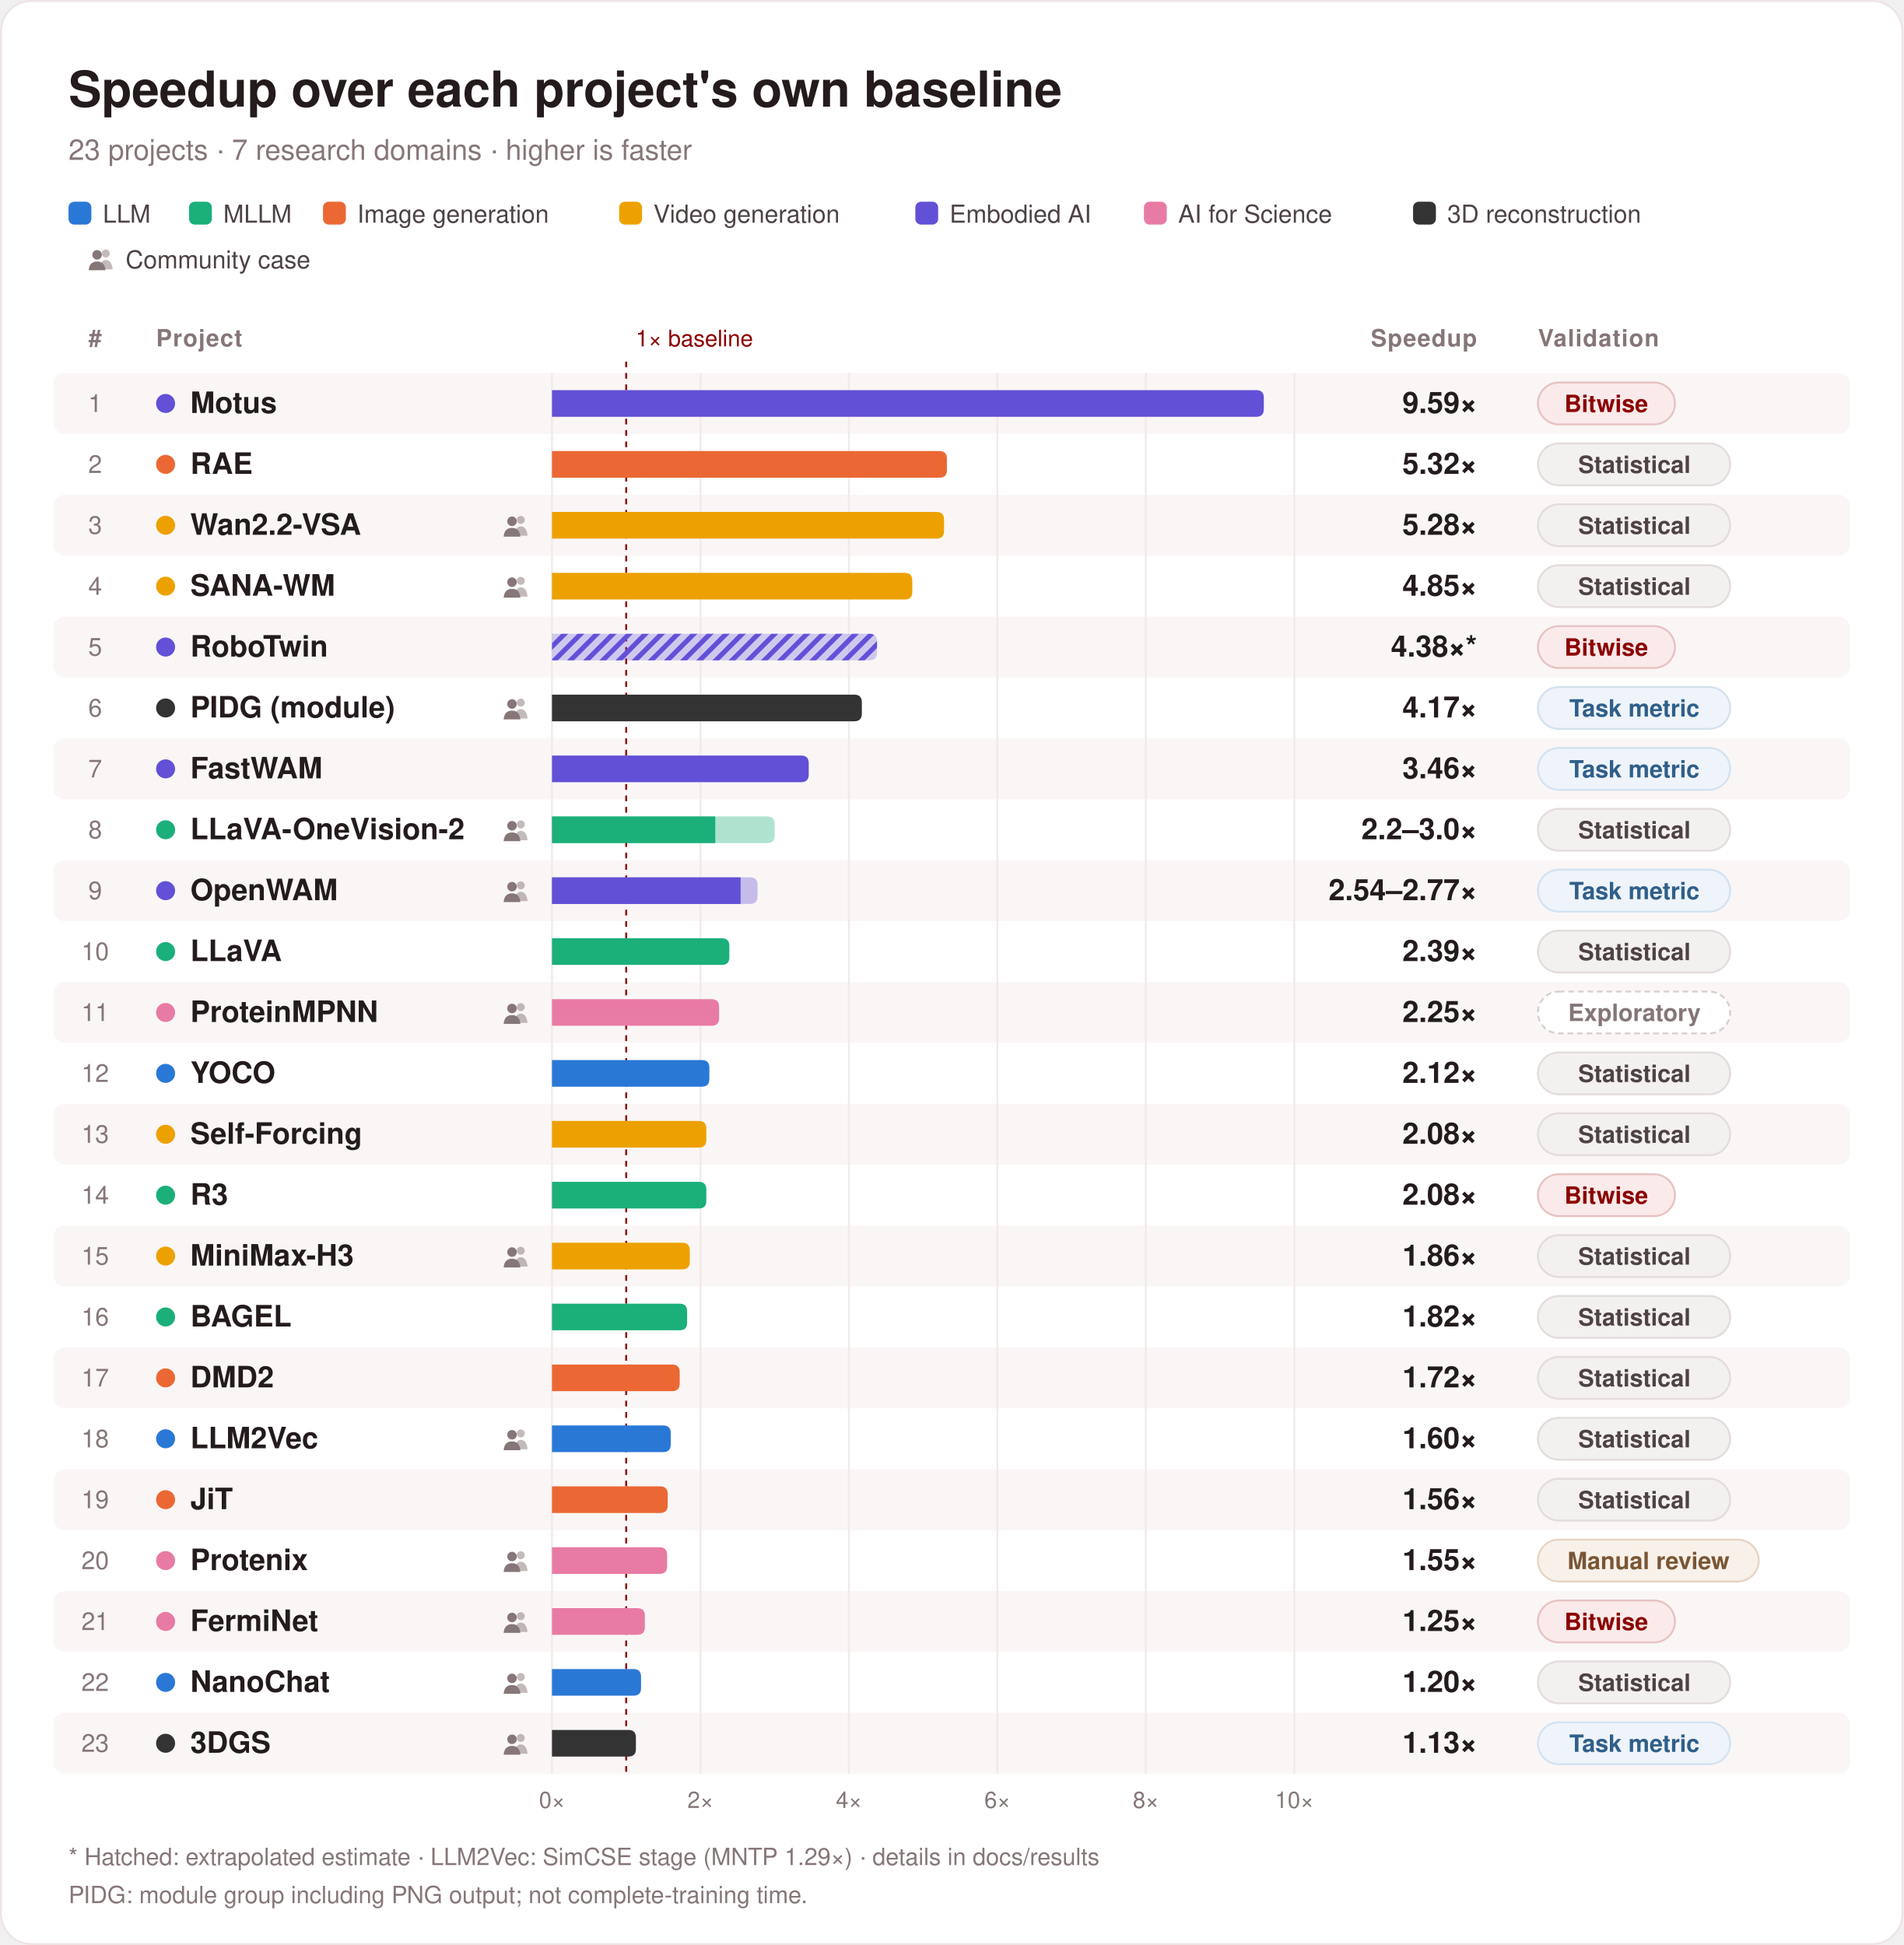
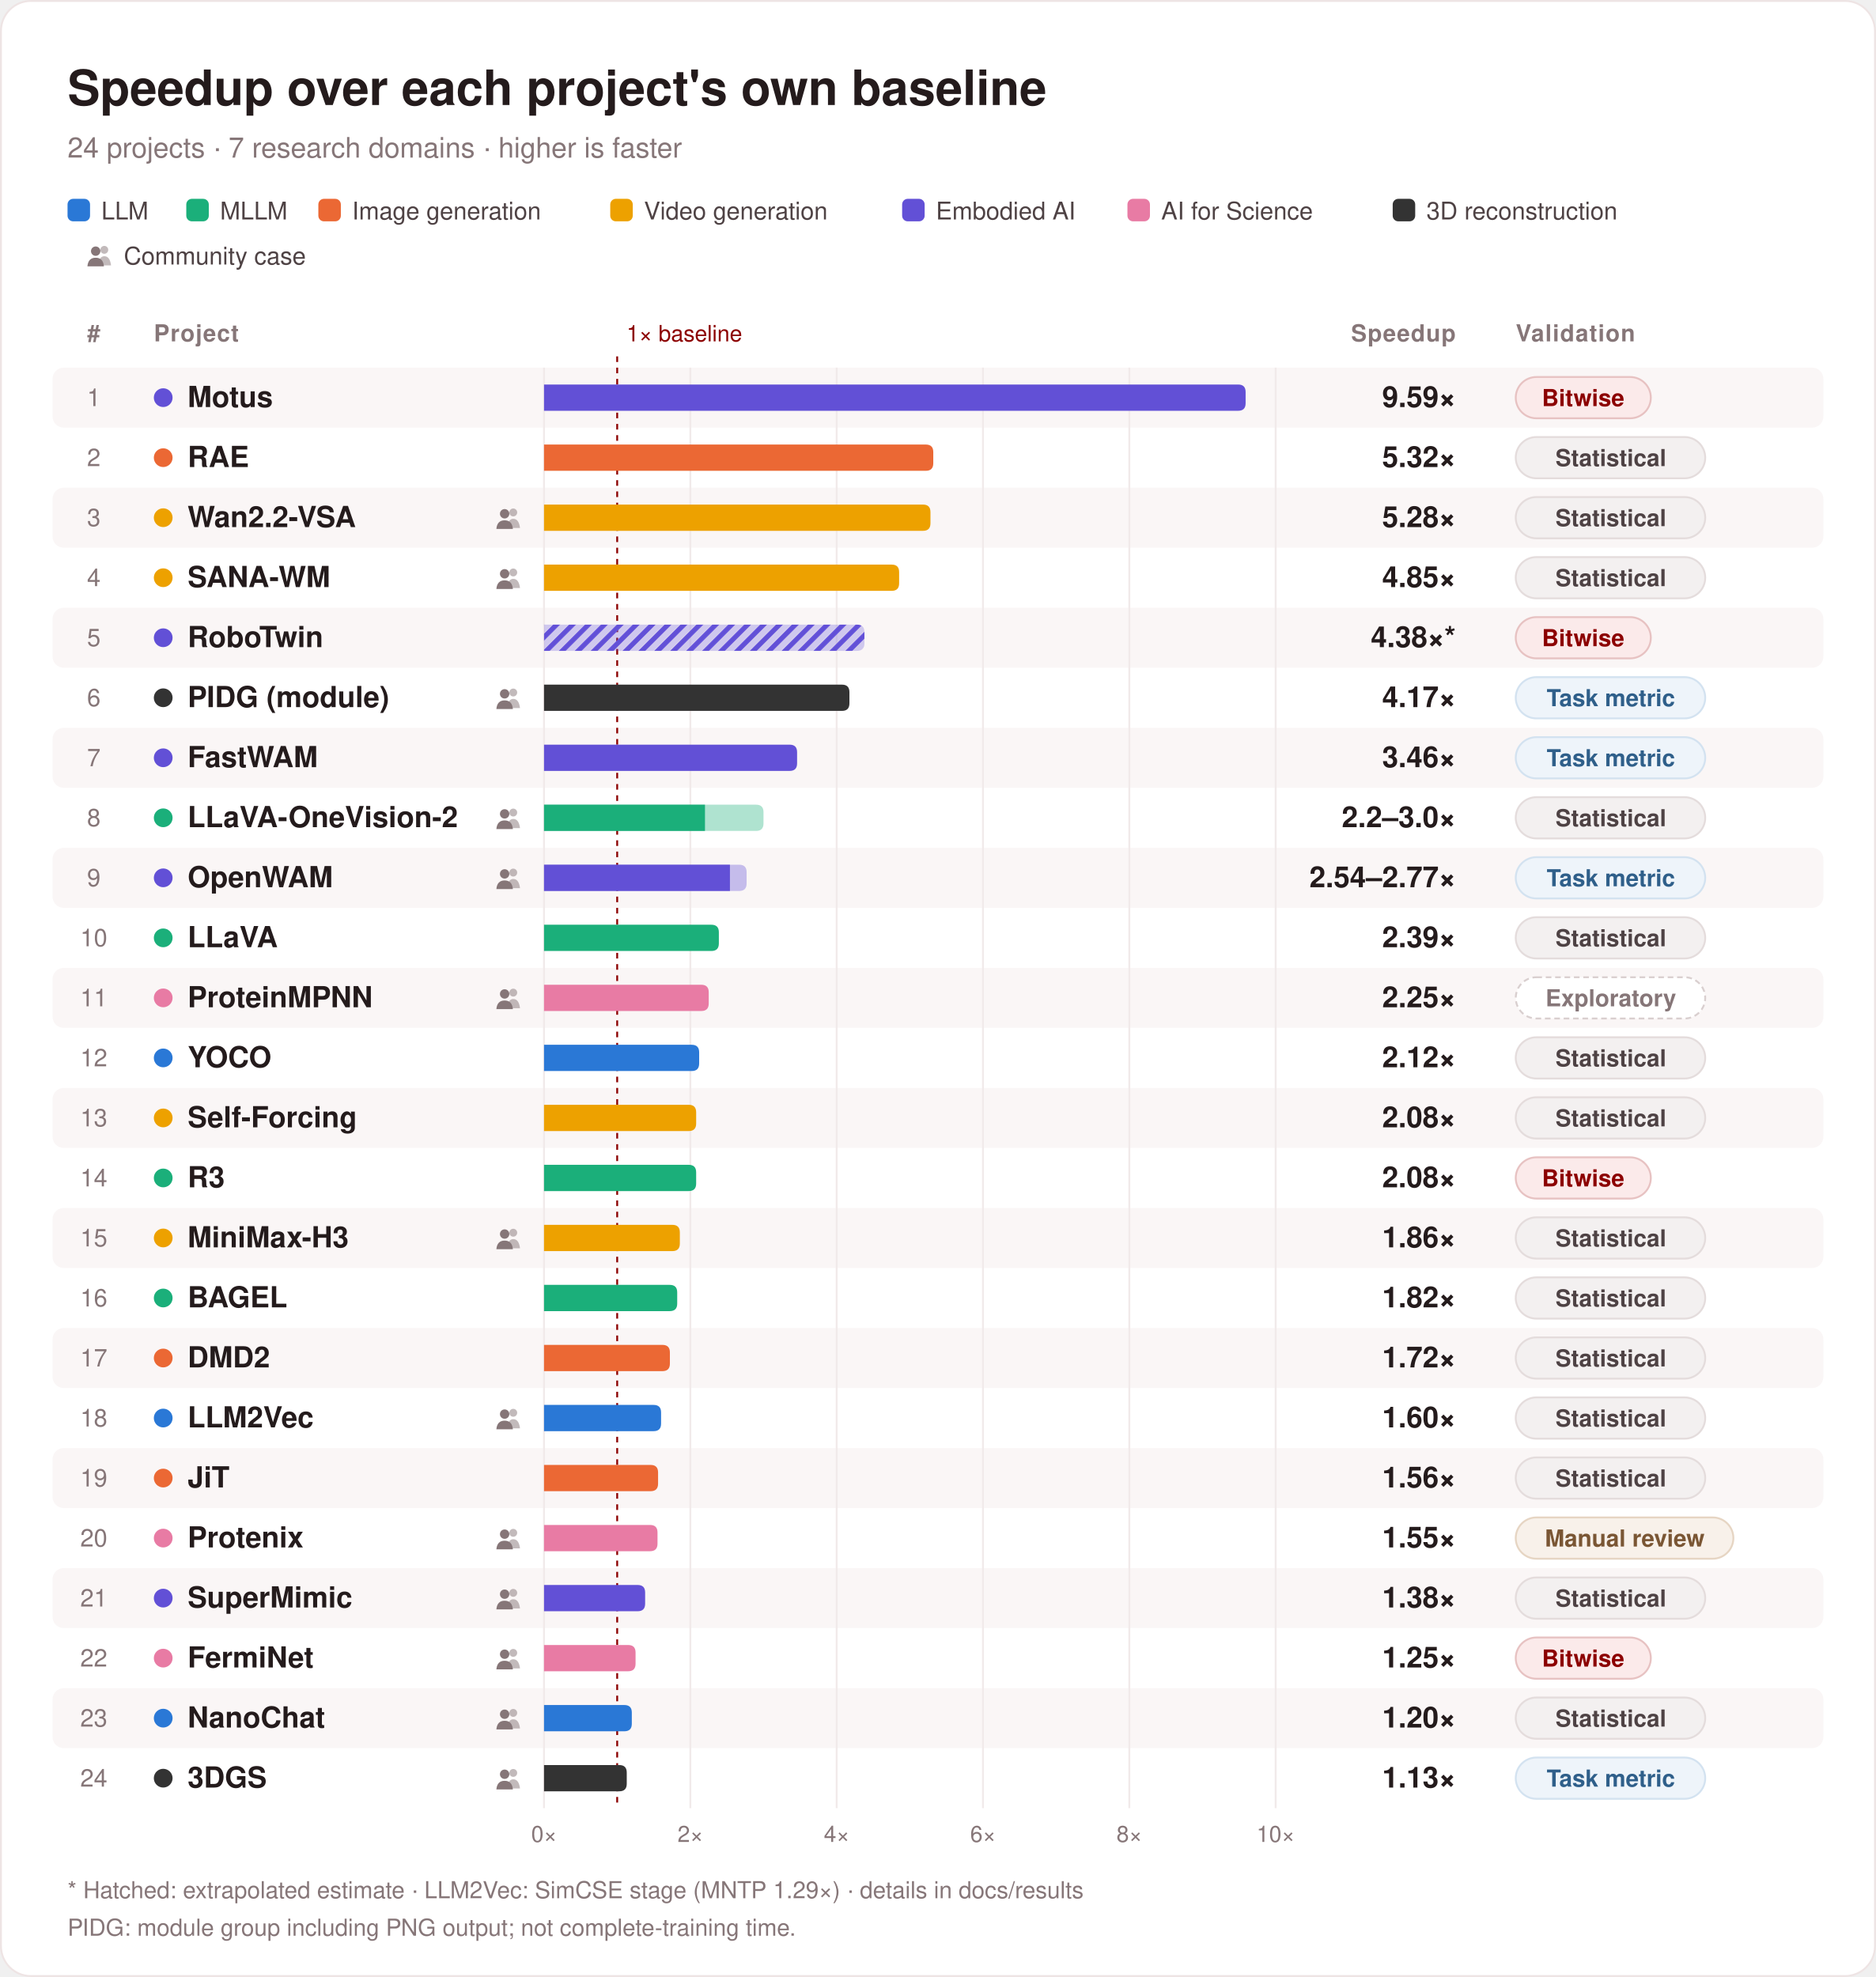
- <svg xmlns="http://www.w3.org/2000/svg" width="1000" height="1022" viewBox="0 0 1000 1022" role="img" aria-labelledby="t d">
+ <svg xmlns="http://www.w3.org/2000/svg" width="1000" height="1054" viewBox="0 0 1000 1054" role="img" aria-labelledby="t d">
  <defs>
    <pattern id="h-llm" width="6" height="6" patternUnits="userSpaceOnUse" patternTransform="rotate(45)">
      <rect width="6" height="6" fill="#2a78d6" fill-opacity=".28" />
      <rect width="2.6" height="6" fill="#2a78d6" />
    </pattern>
    <pattern id="h-mllm" width="6" height="6" patternUnits="userSpaceOnUse" patternTransform="rotate(45)">
      <rect width="6" height="6" fill="#1baf7a" fill-opacity=".28" />
      <rect width="2.6" height="6" fill="#1baf7a" />
    </pattern>
    <pattern id="h-img" width="6" height="6" patternUnits="userSpaceOnUse" patternTransform="rotate(45)">
      <rect width="6" height="6" fill="#eb6834" fill-opacity=".28" />
      <rect width="2.6" height="6" fill="#eb6834" />
    </pattern>
    <pattern id="h-vid" width="6" height="6" patternUnits="userSpaceOnUse" patternTransform="rotate(45)">
      <rect width="6" height="6" fill="#eda100" fill-opacity=".28" />
      <rect width="2.6" height="6" fill="#eda100" />
    </pattern>
    <pattern id="h-emb" width="6" height="6" patternUnits="userSpaceOnUse" patternTransform="rotate(45)">
      <rect width="6" height="6" fill="#6250d6" fill-opacity=".28" />
      <rect width="2.6" height="6" fill="#6250d6" />
    </pattern>
    <pattern id="h-sci" width="6" height="6" patternUnits="userSpaceOnUse" patternTransform="rotate(45)">
      <rect width="6" height="6" fill="#e87ba4" fill-opacity=".28" />
      <rect width="2.6" height="6" fill="#e87ba4" />
    </pattern>
    <pattern id="h-3d" width="6" height="6" patternUnits="userSpaceOnUse" patternTransform="rotate(45)">
      <rect width="6" height="6" fill="#333333" fill-opacity=".28" />
      <rect width="2.6" height="6" fill="#333333" />
    </pattern>
    <style>text{font-family:-apple-system,BlinkMacSystemFont,"Segoe UI","Helvetica Neue",Helvetica,Arial,"PingFang SC","Hiragino Sans GB","Microsoft YaHei","Noto Sans CJK SC",sans-serif}.title{font-size:26px;font-weight:700;fill:#241B1C}.sub{font-size:15px;fill:#867678}.col{font-size:12.5px;font-weight:600;fill:#867678;letter-spacing:.04em}.rank{font-size:13px;fill:#867678;font-variant-numeric:tabular-nums}.name{font-size:15.5px;font-weight:600;fill:#241B1C}.dom{font-size:13px;fill:#867678}.val{font-size:15.5px;font-weight:700;fill:#241B1C;font-variant-numeric:tabular-nums}.chip{font-size:12.5px;font-weight:600}.leg{font-size:13px;fill:#4E4244}.tick{font-size:12px;fill:#867678;font-variant-numeric:tabular-nums}.foot{font-size:12.5px;fill:#867678}.big{font-size:26px;font-weight:800;fill:#241B1C;font-variant-numeric:tabular-nums}.tl{font-size:13px;fill:#4E4244;font-variant-numeric:tabular-nums}.tlb{font-size:13px;font-weight:700;fill:#241B1C;font-variant-numeric:tabular-nums}.q{font-size:13px;fill:#4E4244}</style>
  </defs>
-   <rect x="0.5" y="0.5" width="999" height="1021" rx="16" fill="#FFFFFF" stroke="#EEE4E4" />
+   <rect x="0.5" y="0.5" width="999" height="1053" rx="16" fill="#FFFFFF" stroke="#EEE4E4" />
  <text x="36" y="56" class="title">Speedup over each project's own baseline</text>
-   <text x="36" y="84" class="sub">23 projects · 7 research domains · higher is faster</text>
+   <text x="36" y="84" class="sub">24 projects · 7 research domains · higher is faster</text>
  <rect x="36" y="106" width="12" height="12" rx="3" fill="#2a78d6" />
  <text x="54" y="117" class="leg">LLM</text>
  <rect x="99.3" y="106" width="12" height="12" rx="3" fill="#1baf7a" />
  <text x="117.3" y="117" class="leg">MLLM</text>
  <rect x="169.7" y="106" width="12" height="12" rx="3" fill="#eb6834" />
  <text x="187.7" y="117" class="leg">Image generation</text>
  <rect x="325.3" y="106" width="12" height="12" rx="3" fill="#eda100" />
  <text x="343.3" y="117" class="leg">Video generation</text>
  <rect x="480.9" y="106" width="12" height="12" rx="3" fill="#6250d6" />
  <text x="498.9" y="117" class="leg">Embodied AI</text>
-   <rect x="601" y="106" width="12" height="12" rx="3" fill="#e87ba4" />
-   <text x="619" y="117" class="leg">AI for Science</text>
+   <rect x="601.0" y="106" width="12" height="12" rx="3" fill="#e87ba4" />
+   <text x="619.0" y="117" class="leg">AI for Science</text>
  <rect x="742.4" y="106" width="12" height="12" rx="3" fill="#333333" />
  <text x="760.4" y="117" class="leg">3D reconstruction</text>
  <g fill="#867678">
    <g fill-opacity=".5">
      <circle cx="55.6" cy="133.2" r="2.1" />
      <path d="M52.4 141.5Q52.8 136.6 55.6 136.6Q58.6 136.6 59.2 141.5Z" />
    </g>
    <circle cx="51.0" cy="133.9" r="2.5" />
    <path d="M46.6 142.0Q47.0 137.4 51.0 137.4Q55.0 137.4 55.4 142.0Z" />
  </g>
  <text x="66.0" y="141" class="leg">Community case</text>
  <text x="50" y="182" class="col" text-anchor="middle">#</text>
  <text x="82" y="182" class="col">Project</text>
  <text x="776" y="182" class="col" text-anchor="end">Speedup</text>
  <text x="808" y="182" class="col">Validation</text>
  <rect x="28" y="196" width="944" height="32" rx="6" fill="#FAF6F6" />
  <rect x="28" y="260" width="944" height="32" rx="6" fill="#FAF6F6" />
  <rect x="28" y="324" width="944" height="32" rx="6" fill="#FAF6F6" />
  <rect x="28" y="388" width="944" height="32" rx="6" fill="#FAF6F6" />
  <rect x="28" y="452" width="944" height="32" rx="6" fill="#FAF6F6" />
  <rect x="28" y="516" width="944" height="32" rx="6" fill="#FAF6F6" />
  <rect x="28" y="580" width="944" height="32" rx="6" fill="#FAF6F6" />
  <rect x="28" y="644" width="944" height="32" rx="6" fill="#FAF6F6" />
  <rect x="28" y="708" width="944" height="32" rx="6" fill="#FAF6F6" />
  <rect x="28" y="772" width="944" height="32" rx="6" fill="#FAF6F6" />
  <rect x="28" y="836" width="944" height="32" rx="6" fill="#FAF6F6" />
  <rect x="28" y="900" width="944" height="32" rx="6" fill="#FAF6F6" />
-   <line x1="290.0" y1="196" x2="290.0" y2="932" stroke="#F1EAEA" stroke-width="1" />
-   <text x="290.0" y="950" class="tick" text-anchor="middle">0×</text>
-   <line x1="368.0" y1="196" x2="368.0" y2="932" stroke="#F1EAEA" stroke-width="1" />
-   <text x="368.0" y="950" class="tick" text-anchor="middle">2×</text>
-   <line x1="446.0" y1="196" x2="446.0" y2="932" stroke="#F1EAEA" stroke-width="1" />
-   <text x="446.0" y="950" class="tick" text-anchor="middle">4×</text>
-   <line x1="524.0" y1="196" x2="524.0" y2="932" stroke="#F1EAEA" stroke-width="1" />
-   <text x="524.0" y="950" class="tick" text-anchor="middle">6×</text>
-   <line x1="602.0" y1="196" x2="602.0" y2="932" stroke="#F1EAEA" stroke-width="1" />
-   <text x="602.0" y="950" class="tick" text-anchor="middle">8×</text>
-   <line x1="680.0" y1="196" x2="680.0" y2="932" stroke="#F1EAEA" stroke-width="1" />
-   <text x="680.0" y="950" class="tick" text-anchor="middle">10×</text>
-   <line x1="329.0" y1="190" x2="329.0" y2="932" stroke="#8C0000" stroke-width="1" stroke-dasharray="3 3" />
+   <line x1="290.0" y1="196" x2="290.0" y2="964" stroke="#F1EAEA" stroke-width="1" />
+   <text x="290.0" y="982" class="tick" text-anchor="middle">0×</text>
+   <line x1="368.0" y1="196" x2="368.0" y2="964" stroke="#F1EAEA" stroke-width="1" />
+   <text x="368.0" y="982" class="tick" text-anchor="middle">2×</text>
+   <line x1="446.0" y1="196" x2="446.0" y2="964" stroke="#F1EAEA" stroke-width="1" />
+   <text x="446.0" y="982" class="tick" text-anchor="middle">4×</text>
+   <line x1="524.0" y1="196" x2="524.0" y2="964" stroke="#F1EAEA" stroke-width="1" />
+   <text x="524.0" y="982" class="tick" text-anchor="middle">6×</text>
+   <line x1="602.0" y1="196" x2="602.0" y2="964" stroke="#F1EAEA" stroke-width="1" />
+   <text x="602.0" y="982" class="tick" text-anchor="middle">8×</text>
+   <line x1="680.0" y1="196" x2="680.0" y2="964" stroke="#F1EAEA" stroke-width="1" />
+   <text x="680.0" y="982" class="tick" text-anchor="middle">10×</text>
+   <line x1="329.0" y1="190" x2="329.0" y2="964" stroke="#8C0000" stroke-width="1" stroke-dasharray="3 3" />
  <text x="334.0" y="182" class="tick" fill="#8C0000" style="fill:#8C0000">1× baseline</text>
  <text x="50" y="216.5" class="rank" text-anchor="middle">1</text>
  <circle cx="87" cy="212.0" r="5" fill="#6250d6" />
  <text x="100" y="217.0" class="name">Motus</text>
  <path d="M290.0 205.0H660.0Q664.0 205.0 664.0 209.0V215.0Q664.0 219.0 660.0 219.0H290.0Z" fill="#6250d6" />
  <text x="776" y="217.0" class="val" text-anchor="end">9.59×</text>
  <rect x="808" y="201.0" width="72" height="22" rx="11" fill="#FBEAEA" stroke="#E7C2C2" />
  <text x="843.9" y="216.5" class="chip" text-anchor="middle" style="fill:#8C0000">Bitwise</text>
  <text x="50" y="248.5" class="rank" text-anchor="middle">2</text>
  <circle cx="87" cy="244.0" r="5" fill="#eb6834" />
  <text x="100" y="249.0" class="name">RAE</text>
  <path d="M290.0 237.0H493.5Q497.5 237.0 497.5 241.0V247.0Q497.5 251.0 493.5 251.0H290.0Z" fill="#eb6834" />
  <text x="776" y="249.0" class="val" text-anchor="end">5.32×</text>
  <rect x="808" y="233.0" width="101" height="22" rx="11" fill="#F3F0F0" stroke="#E4DCDC" />
  <text x="858.7" y="248.5" class="chip" text-anchor="middle" style="fill:#4E4244">Statistical</text>
  <text x="50" y="280.5" class="rank" text-anchor="middle">3</text>
  <circle cx="87" cy="276.0" r="5" fill="#eda100" />
  <text x="100" y="281.0" class="name">Wan2.2-VSA</text>
  <g fill="#867678">
    <g fill-opacity=".5">
      <circle cx="273.6" cy="273.2" r="2.1" />
      <path d="M270.4 281.5Q270.8 276.6 273.6 276.6Q276.6 276.6 277.2 281.5Z" />
    </g>
    <circle cx="269.0" cy="273.9" r="2.5" />
    <path d="M264.6 282.0Q265.0 277.4 269.0 277.4Q273.0 277.4 273.4 282.0Z" />
  </g>
  <path d="M290.0 269.0H492.0Q496.0 269.0 496.0 273.0V279.0Q496.0 283.0 492.0 283.0H290.0Z" fill="#eda100" />
  <text x="776" y="281.0" class="val" text-anchor="end">5.28×</text>
  <rect x="808" y="265.0" width="101" height="22" rx="11" fill="#F3F0F0" stroke="#E4DCDC" />
  <text x="858.7" y="280.5" class="chip" text-anchor="middle" style="fill:#4E4244">Statistical</text>
  <text x="50" y="312.5" class="rank" text-anchor="middle">4</text>
  <circle cx="87" cy="308.0" r="5" fill="#eda100" />
  <text x="100" y="313.0" class="name">SANA-WM</text>
  <g fill="#867678">
    <g fill-opacity=".5">
      <circle cx="273.6" cy="305.2" r="2.1" />
      <path d="M270.4 313.5Q270.8 308.6 273.6 308.6Q276.6 308.6 277.2 313.5Z" />
    </g>
    <circle cx="269.0" cy="305.9" r="2.5" />
    <path d="M264.6 314.0Q265.0 309.4 269.0 309.4Q273.0 309.4 273.4 314.0Z" />
  </g>
  <path d="M290.0 301.0H475.3Q479.3 301.0 479.3 305.0V311.0Q479.3 315.0 475.3 315.0H290.0Z" fill="#eda100" />
  <text x="776" y="313.0" class="val" text-anchor="end">4.85×</text>
  <rect x="808" y="297.0" width="101" height="22" rx="11" fill="#F3F0F0" stroke="#E4DCDC" />
  <text x="858.7" y="312.5" class="chip" text-anchor="middle" style="fill:#4E4244">Statistical</text>
  <text x="50" y="344.5" class="rank" text-anchor="middle">5</text>
  <circle cx="87" cy="340.0" r="5" fill="#6250d6" />
  <text x="100" y="345.0" class="name">RoboTwin</text>
  <path d="M290.0 333.0H456.8Q460.8 333.0 460.8 337.0V343.0Q460.8 347.0 456.8 347.0H290.0Z" fill="url(#h-emb)" />
  <text x="776" y="345.0" class="val" text-anchor="end">4.38×*</text>
  <rect x="808" y="329.0" width="72" height="22" rx="11" fill="#FBEAEA" stroke="#E7C2C2" />
  <text x="843.9" y="344.5" class="chip" text-anchor="middle" style="fill:#8C0000">Bitwise</text>
  <text x="50" y="376.5" class="rank" text-anchor="middle">6</text>
  <circle cx="87" cy="372.0" r="5" fill="#333333" />
  <text x="100" y="377.0" class="name">PIDG (module)</text>
  <g fill="#867678">
    <g fill-opacity=".5">
      <circle cx="273.6" cy="369.2" r="2.1" />
      <path d="M270.4 377.5Q270.8 372.6 273.6 372.6Q276.6 372.6 277.2 377.5Z" />
    </g>
    <circle cx="269.0" cy="369.9" r="2.5" />
    <path d="M264.6 378.0Q265.0 373.4 269.0 373.4Q273.0 373.4 273.4 378.0Z" />
  </g>
  <path d="M290.0 365.0H448.8Q452.8 365.0 452.8 369.0V375.0Q452.8 379.0 448.8 379.0H290.0Z" fill="#333333" />
  <text x="776" y="377.0" class="val" text-anchor="end">4.17×</text>
  <rect x="808" y="361.0" width="101" height="22" rx="11" fill="#EEF4FA" stroke="#D3E2F0" />
  <text x="858.7" y="376.5" class="chip" text-anchor="middle" style="fill:#2F5F8A">Task metric</text>
  <text x="50" y="408.5" class="rank" text-anchor="middle">7</text>
  <circle cx="87" cy="404.0" r="5" fill="#6250d6" />
  <text x="100" y="409.0" class="name">FastWAM</text>
  <path d="M290.0 397.0H420.9Q424.9 397.0 424.9 401.0V407.0Q424.9 411.0 420.9 411.0H290.0Z" fill="#6250d6" />
  <text x="776" y="409.0" class="val" text-anchor="end">3.46×</text>
  <rect x="808" y="393.0" width="101" height="22" rx="11" fill="#EEF4FA" stroke="#D3E2F0" />
  <text x="858.7" y="408.5" class="chip" text-anchor="middle" style="fill:#2F5F8A">Task metric</text>
  <text x="50" y="440.5" class="rank" text-anchor="middle">8</text>
  <circle cx="87" cy="436.0" r="5" fill="#1baf7a" />
  <text x="100" y="441.0" class="name">LLaVA-OneVision-2</text>
  <g fill="#867678">
    <g fill-opacity=".5">
      <circle cx="273.6" cy="433.2" r="2.1" />
      <path d="M270.4 441.5Q270.8 436.6 273.6 436.6Q276.6 436.6 277.2 441.5Z" />
    </g>
    <circle cx="269.0" cy="433.9" r="2.5" />
    <path d="M264.6 442.0Q265.0 437.4 269.0 437.4Q273.0 437.4 273.4 442.0Z" />
  </g>
  <path d="M290.0 429.0H403.0Q407.0 429.0 407.0 433.0V439.0Q407.0 443.0 403.0 443.0H290.0Z" fill="#1baf7a" fill-opacity=".35" />
  <path d="M290.0 429.0H375.8Q375.8 429.0 375.8 429.0V443.0Q375.8 443.0 375.8 443.0H290.0Z" fill="#1baf7a" />
  <text x="776" y="441.0" class="val" text-anchor="end">2.2–3.0×</text>
  <rect x="808" y="425.0" width="101" height="22" rx="11" fill="#F3F0F0" stroke="#E4DCDC" />
  <text x="858.7" y="440.5" class="chip" text-anchor="middle" style="fill:#4E4244">Statistical</text>
  <text x="50" y="472.5" class="rank" text-anchor="middle">9</text>
  <circle cx="87" cy="468.0" r="5" fill="#6250d6" />
  <text x="100" y="473.0" class="name">OpenWAM</text>
  <g fill="#867678">
    <g fill-opacity=".5">
      <circle cx="273.6" cy="465.2" r="2.1" />
      <path d="M270.4 473.5Q270.8 468.6 273.6 468.6Q276.6 468.6 277.2 473.5Z" />
    </g>
    <circle cx="269.0" cy="465.9" r="2.5" />
    <path d="M264.6 474.0Q265.0 469.4 269.0 469.4Q273.0 469.4 273.4 474.0Z" />
  </g>
  <path d="M290.0 461.0H394.0Q398.0 461.0 398.0 465.0V471.0Q398.0 475.0 394.0 475.0H290.0Z" fill="#6250d6" fill-opacity=".35" />
  <path d="M290.0 461.0H389.1Q389.1 461.0 389.1 461.0V475.0Q389.1 475.0 389.1 475.0H290.0Z" fill="#6250d6" />
  <text x="776" y="473.0" class="val" text-anchor="end">2.54–2.77×</text>
  <rect x="808" y="457.0" width="101" height="22" rx="11" fill="#EEF4FA" stroke="#D3E2F0" />
  <text x="858.7" y="472.5" class="chip" text-anchor="middle" style="fill:#2F5F8A">Task metric</text>
  <text x="50" y="504.5" class="rank" text-anchor="middle">10</text>
  <circle cx="87" cy="500.0" r="5" fill="#1baf7a" />
  <text x="100" y="505.0" class="name">LLaVA</text>
  <path d="M290.0 493.0H379.2Q383.2 493.0 383.2 497.0V503.0Q383.2 507.0 379.2 507.0H290.0Z" fill="#1baf7a" />
  <text x="776" y="505.0" class="val" text-anchor="end">2.39×</text>
  <rect x="808" y="489.0" width="101" height="22" rx="11" fill="#F3F0F0" stroke="#E4DCDC" />
  <text x="858.7" y="504.5" class="chip" text-anchor="middle" style="fill:#4E4244">Statistical</text>
  <text x="50" y="536.5" class="rank" text-anchor="middle">11</text>
  <circle cx="87" cy="532.0" r="5" fill="#e87ba4" />
  <text x="100" y="537.0" class="name">ProteinMPNN</text>
  <g fill="#867678">
    <g fill-opacity=".5">
      <circle cx="273.6" cy="529.2" r="2.1" />
      <path d="M270.4 537.5Q270.8 532.6 273.6 532.6Q276.6 532.6 277.2 537.5Z" />
    </g>
    <circle cx="269.0" cy="529.9" r="2.5" />
    <path d="M264.6 538.0Q265.0 533.4 269.0 533.4Q273.0 533.4 273.4 538.0Z" />
  </g>
  <path d="M290.0 525.0H373.8Q377.8 525.0 377.8 529.0V535.0Q377.8 539.0 373.8 539.0H290.0Z" fill="#e87ba4" />
  <text x="776" y="537.0" class="val" text-anchor="end">2.25×</text>
  <rect x="808" y="521.0" width="101" height="22" rx="11" fill="#FFFFFF" stroke="#D9CFCF" stroke-dasharray="3 2" />
  <text x="858.7" y="536.5" class="chip" text-anchor="middle" style="fill:#867678">Exploratory</text>
  <text x="50" y="568.5" class="rank" text-anchor="middle">12</text>
  <circle cx="87" cy="564.0" r="5" fill="#2a78d6" />
  <text x="100" y="569.0" class="name">YOCO</text>
  <path d="M290.0 557.0H368.7Q372.7 557.0 372.7 561.0V567.0Q372.7 571.0 368.7 571.0H290.0Z" fill="#2a78d6" />
  <text x="776" y="569.0" class="val" text-anchor="end">2.12×</text>
  <rect x="808" y="553.0" width="101" height="22" rx="11" fill="#F3F0F0" stroke="#E4DCDC" />
  <text x="858.7" y="568.5" class="chip" text-anchor="middle" style="fill:#4E4244">Statistical</text>
  <text x="50" y="600.5" class="rank" text-anchor="middle">13</text>
  <circle cx="87" cy="596.0" r="5" fill="#eda100" />
  <text x="100" y="601.0" class="name">Self-Forcing</text>
  <path d="M290.0 589.0H367.1Q371.1 589.0 371.1 593.0V599.0Q371.1 603.0 367.1 603.0H290.0Z" fill="#eda100" />
  <text x="776" y="601.0" class="val" text-anchor="end">2.08×</text>
  <rect x="808" y="585.0" width="101" height="22" rx="11" fill="#F3F0F0" stroke="#E4DCDC" />
  <text x="858.7" y="600.5" class="chip" text-anchor="middle" style="fill:#4E4244">Statistical</text>
  <text x="50" y="632.5" class="rank" text-anchor="middle">14</text>
  <circle cx="87" cy="628.0" r="5" fill="#1baf7a" />
  <text x="100" y="633.0" class="name">R3</text>
  <path d="M290.0 621.0H367.1Q371.1 621.0 371.1 625.0V631.0Q371.1 635.0 367.1 635.0H290.0Z" fill="#1baf7a" />
  <text x="776" y="633.0" class="val" text-anchor="end">2.08×</text>
  <rect x="808" y="617.0" width="72" height="22" rx="11" fill="#FBEAEA" stroke="#E7C2C2" />
  <text x="843.9" y="632.5" class="chip" text-anchor="middle" style="fill:#8C0000">Bitwise</text>
  <text x="50" y="664.5" class="rank" text-anchor="middle">15</text>
  <circle cx="87" cy="660.0" r="5" fill="#eda100" />
  <text x="100" y="665.0" class="name">MiniMax-H3</text>
  <g fill="#867678">
    <g fill-opacity=".5">
      <circle cx="273.6" cy="657.2" r="2.1" />
      <path d="M270.4 665.5Q270.8 660.6 273.6 660.6Q276.6 660.6 277.2 665.5Z" />
    </g>
    <circle cx="269.0" cy="657.9" r="2.5" />
    <path d="M264.6 666.0Q265.0 661.4 269.0 661.4Q273.0 661.4 273.4 666.0Z" />
  </g>
  <path d="M290.0 653.0H358.4Q362.4 653.0 362.4 657.0V663.0Q362.4 667.0 358.4 667.0H290.0Z" fill="#eda100" />
  <text x="776" y="665.0" class="val" text-anchor="end">1.86×</text>
  <rect x="808" y="649.0" width="101" height="22" rx="11" fill="#F3F0F0" stroke="#E4DCDC" />
  <text x="858.7" y="664.5" class="chip" text-anchor="middle" style="fill:#4E4244">Statistical</text>
  <text x="50" y="696.5" class="rank" text-anchor="middle">16</text>
  <circle cx="87" cy="692.0" r="5" fill="#1baf7a" />
  <text x="100" y="697.0" class="name">BAGEL</text>
  <path d="M290.0 685.0H357.0Q361.0 685.0 361.0 689.0V695.0Q361.0 699.0 357.0 699.0H290.0Z" fill="#1baf7a" />
  <text x="776" y="697.0" class="val" text-anchor="end">1.82×</text>
  <rect x="808" y="681.0" width="101" height="22" rx="11" fill="#F3F0F0" stroke="#E4DCDC" />
  <text x="858.7" y="696.5" class="chip" text-anchor="middle" style="fill:#4E4244">Statistical</text>
  <text x="50" y="728.5" class="rank" text-anchor="middle">17</text>
  <circle cx="87" cy="724.0" r="5" fill="#eb6834" />
  <text x="100" y="729.0" class="name">DMD2</text>
  <path d="M290.0 717.0H353.1Q357.1 717.0 357.1 721.0V727.0Q357.1 731.0 353.1 731.0H290.0Z" fill="#eb6834" />
  <text x="776" y="729.0" class="val" text-anchor="end">1.72×</text>
  <rect x="808" y="713.0" width="101" height="22" rx="11" fill="#F3F0F0" stroke="#E4DCDC" />
  <text x="858.7" y="728.5" class="chip" text-anchor="middle" style="fill:#4E4244">Statistical</text>
  <text x="50" y="760.5" class="rank" text-anchor="middle">18</text>
  <circle cx="87" cy="756.0" r="5" fill="#2a78d6" />
  <text x="100" y="761.0" class="name">LLM2Vec</text>
  <g fill="#867678">
    <g fill-opacity=".5">
      <circle cx="273.6" cy="753.2" r="2.1" />
      <path d="M270.4 761.5Q270.8 756.6 273.6 756.6Q276.6 756.6 277.2 761.5Z" />
    </g>
    <circle cx="269.0" cy="753.9" r="2.5" />
    <path d="M264.6 762.0Q265.0 757.4 269.0 757.4Q273.0 757.4 273.4 762.0Z" />
  </g>
  <path d="M290.0 749.0H348.4Q352.4 749.0 352.4 753.0V759.0Q352.4 763.0 348.4 763.0H290.0Z" fill="#2a78d6" />
  <text x="776" y="761.0" class="val" text-anchor="end">1.60×</text>
  <rect x="808" y="745.0" width="101" height="22" rx="11" fill="#F3F0F0" stroke="#E4DCDC" />
  <text x="858.7" y="760.5" class="chip" text-anchor="middle" style="fill:#4E4244">Statistical</text>
  <text x="50" y="792.5" class="rank" text-anchor="middle">19</text>
  <circle cx="87" cy="788.0" r="5" fill="#eb6834" />
  <text x="100" y="793.0" class="name">JiT</text>
  <path d="M290.0 781.0H346.8Q350.8 781.0 350.8 785.0V791.0Q350.8 795.0 346.8 795.0H290.0Z" fill="#eb6834" />
  <text x="776" y="793.0" class="val" text-anchor="end">1.56×</text>
  <rect x="808" y="777.0" width="101" height="22" rx="11" fill="#F3F0F0" stroke="#E4DCDC" />
  <text x="858.7" y="792.5" class="chip" text-anchor="middle" style="fill:#4E4244">Statistical</text>
  <text x="50" y="824.5" class="rank" text-anchor="middle">20</text>
  <circle cx="87" cy="820.0" r="5" fill="#e87ba4" />
  <text x="100" y="825.0" class="name">Protenix</text>
  <g fill="#867678">
    <g fill-opacity=".5">
      <circle cx="273.6" cy="817.2" r="2.1" />
      <path d="M270.4 825.5Q270.8 820.6 273.6 820.6Q276.6 820.6 277.2 825.5Z" />
    </g>
    <circle cx="269.0" cy="817.9" r="2.5" />
    <path d="M264.6 826.0Q265.0 821.4 269.0 821.4Q273.0 821.4 273.4 826.0Z" />
  </g>
  <path d="M290.0 813.0H346.5Q350.5 813.0 350.5 817.0V823.0Q350.5 827.0 346.5 827.0H290.0Z" fill="#e87ba4" />
  <text x="776" y="825.0" class="val" text-anchor="end">1.55×</text>
  <rect x="808" y="809.0" width="116" height="22" rx="11" fill="#F8F1EA" stroke="#E6D5C3" />
  <text x="866.1" y="824.5" class="chip" text-anchor="middle" style="fill:#7A5634">Manual review</text>
  <text x="50" y="856.5" class="rank" text-anchor="middle">21</text>
-   <circle cx="87" cy="852.0" r="5" fill="#e87ba4" />
-   <text x="100" y="857.0" class="name">FermiNet</text>
+   <circle cx="87" cy="852.0" r="5" fill="#6250d6" />
+   <text x="100" y="857.0" class="name">SuperMimic</text>
  <g fill="#867678">
    <g fill-opacity=".5">
      <circle cx="273.6" cy="849.2" r="2.1" />
      <path d="M270.4 857.5Q270.8 852.6 273.6 852.6Q276.6 852.6 277.2 857.5Z" />
    </g>
    <circle cx="269.0" cy="849.9" r="2.5" />
    <path d="M264.6 858.0Q265.0 853.4 269.0 853.4Q273.0 853.4 273.4 858.0Z" />
  </g>
-   <path d="M290.0 845.0H334.8Q338.8 845.0 338.8 849.0V855.0Q338.8 859.0 334.8 859.0H290.0Z" fill="#e87ba4" />
-   <text x="776" y="857.0" class="val" text-anchor="end">1.25×</text>
-   <rect x="808" y="841.0" width="72" height="22" rx="11" fill="#FBEAEA" stroke="#E7C2C2" />
-   <text x="843.9" y="856.5" class="chip" text-anchor="middle" style="fill:#8C0000">Bitwise</text>
+   <path d="M290.0 845.0H339.9Q343.9 845.0 343.9 849.0V855.0Q343.9 859.0 339.9 859.0H290.0Z" fill="#6250d6" />
+   <text x="776" y="857.0" class="val" text-anchor="end">1.38×</text>
+   <rect x="808" y="841.0" width="101" height="22" rx="11" fill="#F3F0F0" stroke="#E4DCDC" />
+   <text x="858.7" y="856.5" class="chip" text-anchor="middle" style="fill:#4E4244">Statistical</text>
  <text x="50" y="888.5" class="rank" text-anchor="middle">22</text>
-   <circle cx="87" cy="884.0" r="5" fill="#2a78d6" />
-   <text x="100" y="889.0" class="name">NanoChat</text>
+   <circle cx="87" cy="884.0" r="5" fill="#e87ba4" />
+   <text x="100" y="889.0" class="name">FermiNet</text>
  <g fill="#867678">
    <g fill-opacity=".5">
      <circle cx="273.6" cy="881.2" r="2.1" />
      <path d="M270.4 889.5Q270.8 884.6 273.6 884.6Q276.6 884.6 277.2 889.5Z" />
    </g>
    <circle cx="269.0" cy="881.9" r="2.5" />
    <path d="M264.6 890.0Q265.0 885.4 269.0 885.4Q273.0 885.4 273.4 890.0Z" />
  </g>
-   <path d="M290.0 877.0H332.8Q336.8 877.0 336.8 881.0V887.0Q336.8 891.0 332.8 891.0H290.0Z" fill="#2a78d6" />
-   <text x="776" y="889.0" class="val" text-anchor="end">1.20×</text>
-   <rect x="808" y="873.0" width="101" height="22" rx="11" fill="#F3F0F0" stroke="#E4DCDC" />
-   <text x="858.7" y="888.5" class="chip" text-anchor="middle" style="fill:#4E4244">Statistical</text>
+   <path d="M290.0 877.0H334.8Q338.8 877.0 338.8 881.0V887.0Q338.8 891.0 334.8 891.0H290.0Z" fill="#e87ba4" />
+   <text x="776" y="889.0" class="val" text-anchor="end">1.25×</text>
+   <rect x="808" y="873.0" width="72" height="22" rx="11" fill="#FBEAEA" stroke="#E7C2C2" />
+   <text x="843.9" y="888.5" class="chip" text-anchor="middle" style="fill:#8C0000">Bitwise</text>
  <text x="50" y="920.5" class="rank" text-anchor="middle">23</text>
-   <circle cx="87" cy="916.0" r="5" fill="#333333" />
-   <text x="100" y="921.0" class="name">3DGS</text>
+   <circle cx="87" cy="916.0" r="5" fill="#2a78d6" />
+   <text x="100" y="921.0" class="name">NanoChat</text>
  <g fill="#867678">
    <g fill-opacity=".5">
      <circle cx="273.6" cy="913.2" r="2.1" />
      <path d="M270.4 921.5Q270.8 916.6 273.6 916.6Q276.6 916.6 277.2 921.5Z" />
    </g>
    <circle cx="269.0" cy="913.9" r="2.5" />
    <path d="M264.6 922.0Q265.0 917.4 269.0 917.4Q273.0 917.4 273.4 922.0Z" />
  </g>
-   <path d="M290.0 909.0H330.1Q334.1 909.0 334.1 913.0V919.0Q334.1 923.0 330.1 923.0H290.0Z" fill="#333333" />
-   <text x="776" y="921.0" class="val" text-anchor="end">1.13×</text>
-   <rect x="808" y="905.0" width="101" height="22" rx="11" fill="#EEF4FA" stroke="#D3E2F0" />
-   <text x="858.7" y="920.5" class="chip" text-anchor="middle" style="fill:#2F5F8A">Task metric</text>
-   <text x="36" y="980" class="foot">* Hatched: extrapolated estimate · LLM2Vec: SimCSE stage (MNTP 1.29×) · details in docs/results</text>
-   <text x="36" y="1000" class="foot">PIDG: module group including PNG output; not complete-training time.</text>
+   <path d="M290.0 909.0H332.8Q336.8 909.0 336.8 913.0V919.0Q336.8 923.0 332.8 923.0H290.0Z" fill="#2a78d6" />
+   <text x="776" y="921.0" class="val" text-anchor="end">1.20×</text>
+   <rect x="808" y="905.0" width="101" height="22" rx="11" fill="#F3F0F0" stroke="#E4DCDC" />
+   <text x="858.7" y="920.5" class="chip" text-anchor="middle" style="fill:#4E4244">Statistical</text>
+   <text x="50" y="952.5" class="rank" text-anchor="middle">24</text>
+   <circle cx="87" cy="948.0" r="5" fill="#333333" />
+   <text x="100" y="953.0" class="name">3DGS</text>
+   <g fill="#867678">
+     <g fill-opacity=".5">
+       <circle cx="273.6" cy="945.2" r="2.1" />
+       <path d="M270.4 953.5Q270.8 948.6 273.6 948.6Q276.6 948.6 277.2 953.5Z" />
+     </g>
+     <circle cx="269.0" cy="945.9" r="2.5" />
+     <path d="M264.6 954.0Q265.0 949.4 269.0 949.4Q273.0 949.4 273.4 954.0Z" />
+   </g>
+   <path d="M290.0 941.0H330.1Q334.1 941.0 334.1 945.0V951.0Q334.1 955.0 330.1 955.0H290.0Z" fill="#333333" />
+   <text x="776" y="953.0" class="val" text-anchor="end">1.13×</text>
+   <rect x="808" y="937.0" width="101" height="22" rx="11" fill="#EEF4FA" stroke="#D3E2F0" />
+   <text x="858.7" y="952.5" class="chip" text-anchor="middle" style="fill:#2F5F8A">Task metric</text>
+   <text x="36" y="1012" class="foot">* Hatched: extrapolated estimate · LLM2Vec: SimCSE stage (MNTP 1.29×) · details in docs/results</text>
+   <text x="36" y="1032" class="foot">PIDG: module group including PNG output; not complete-training time.</text>
</svg>
